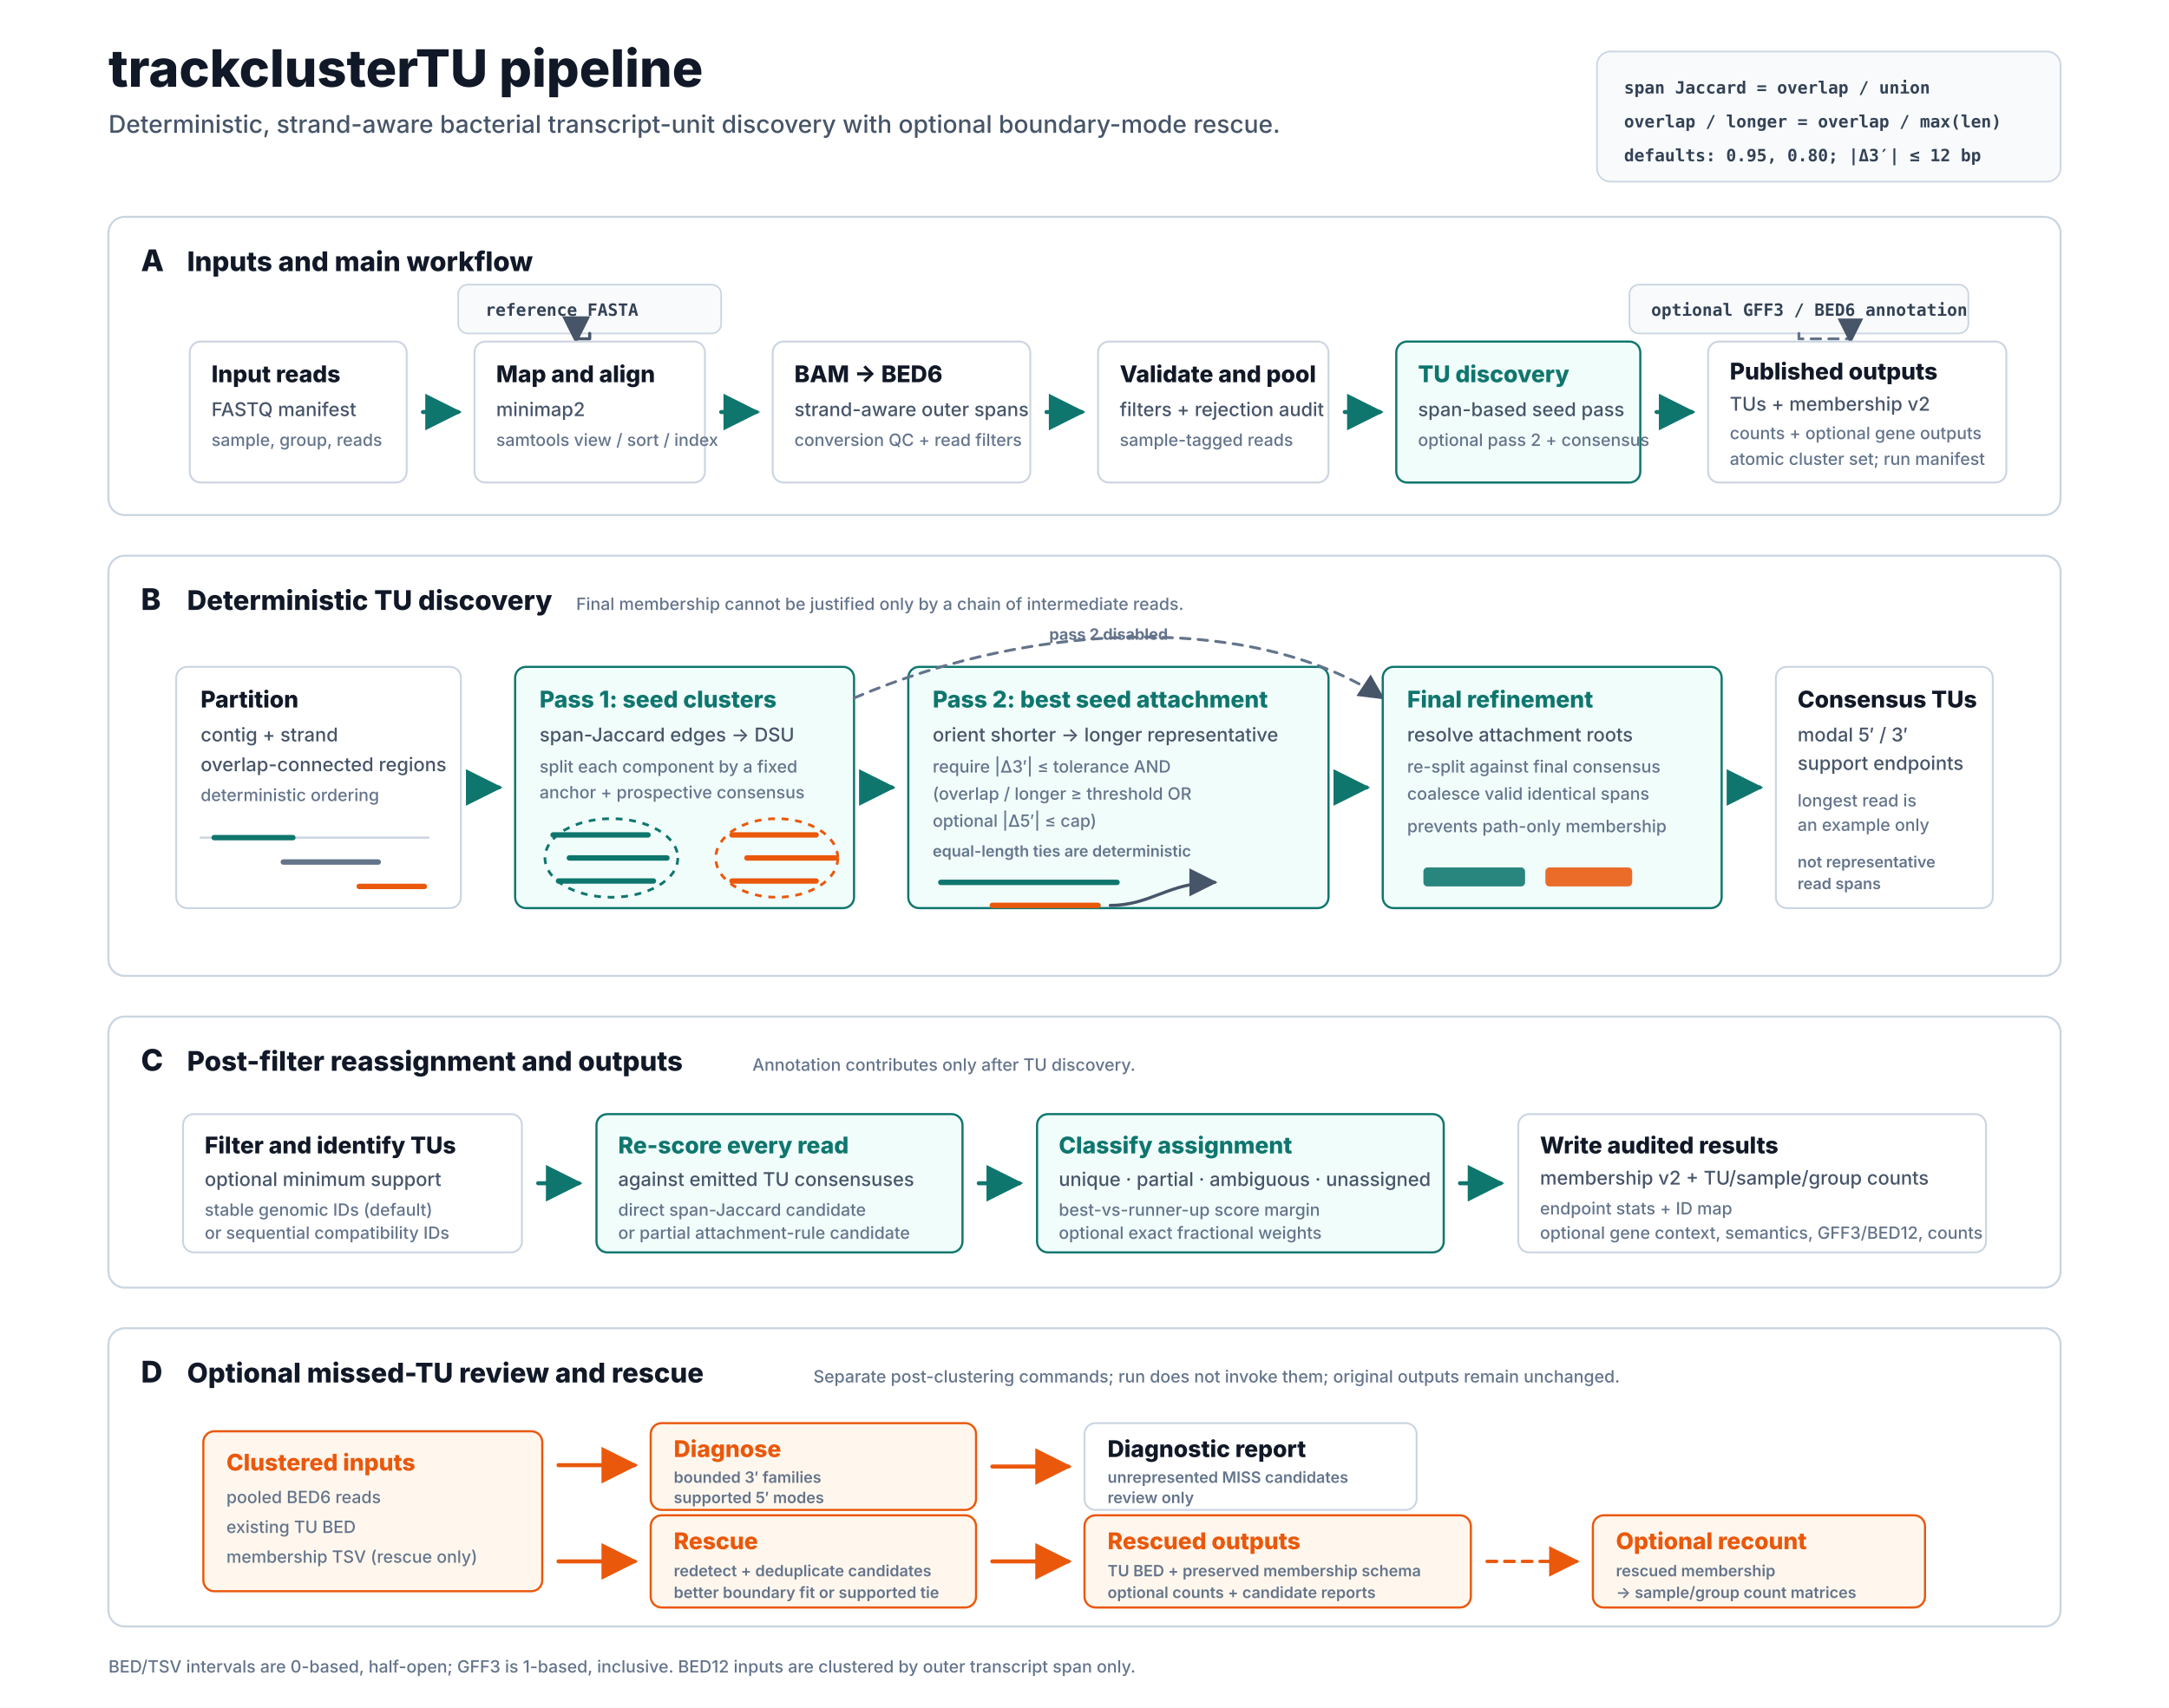
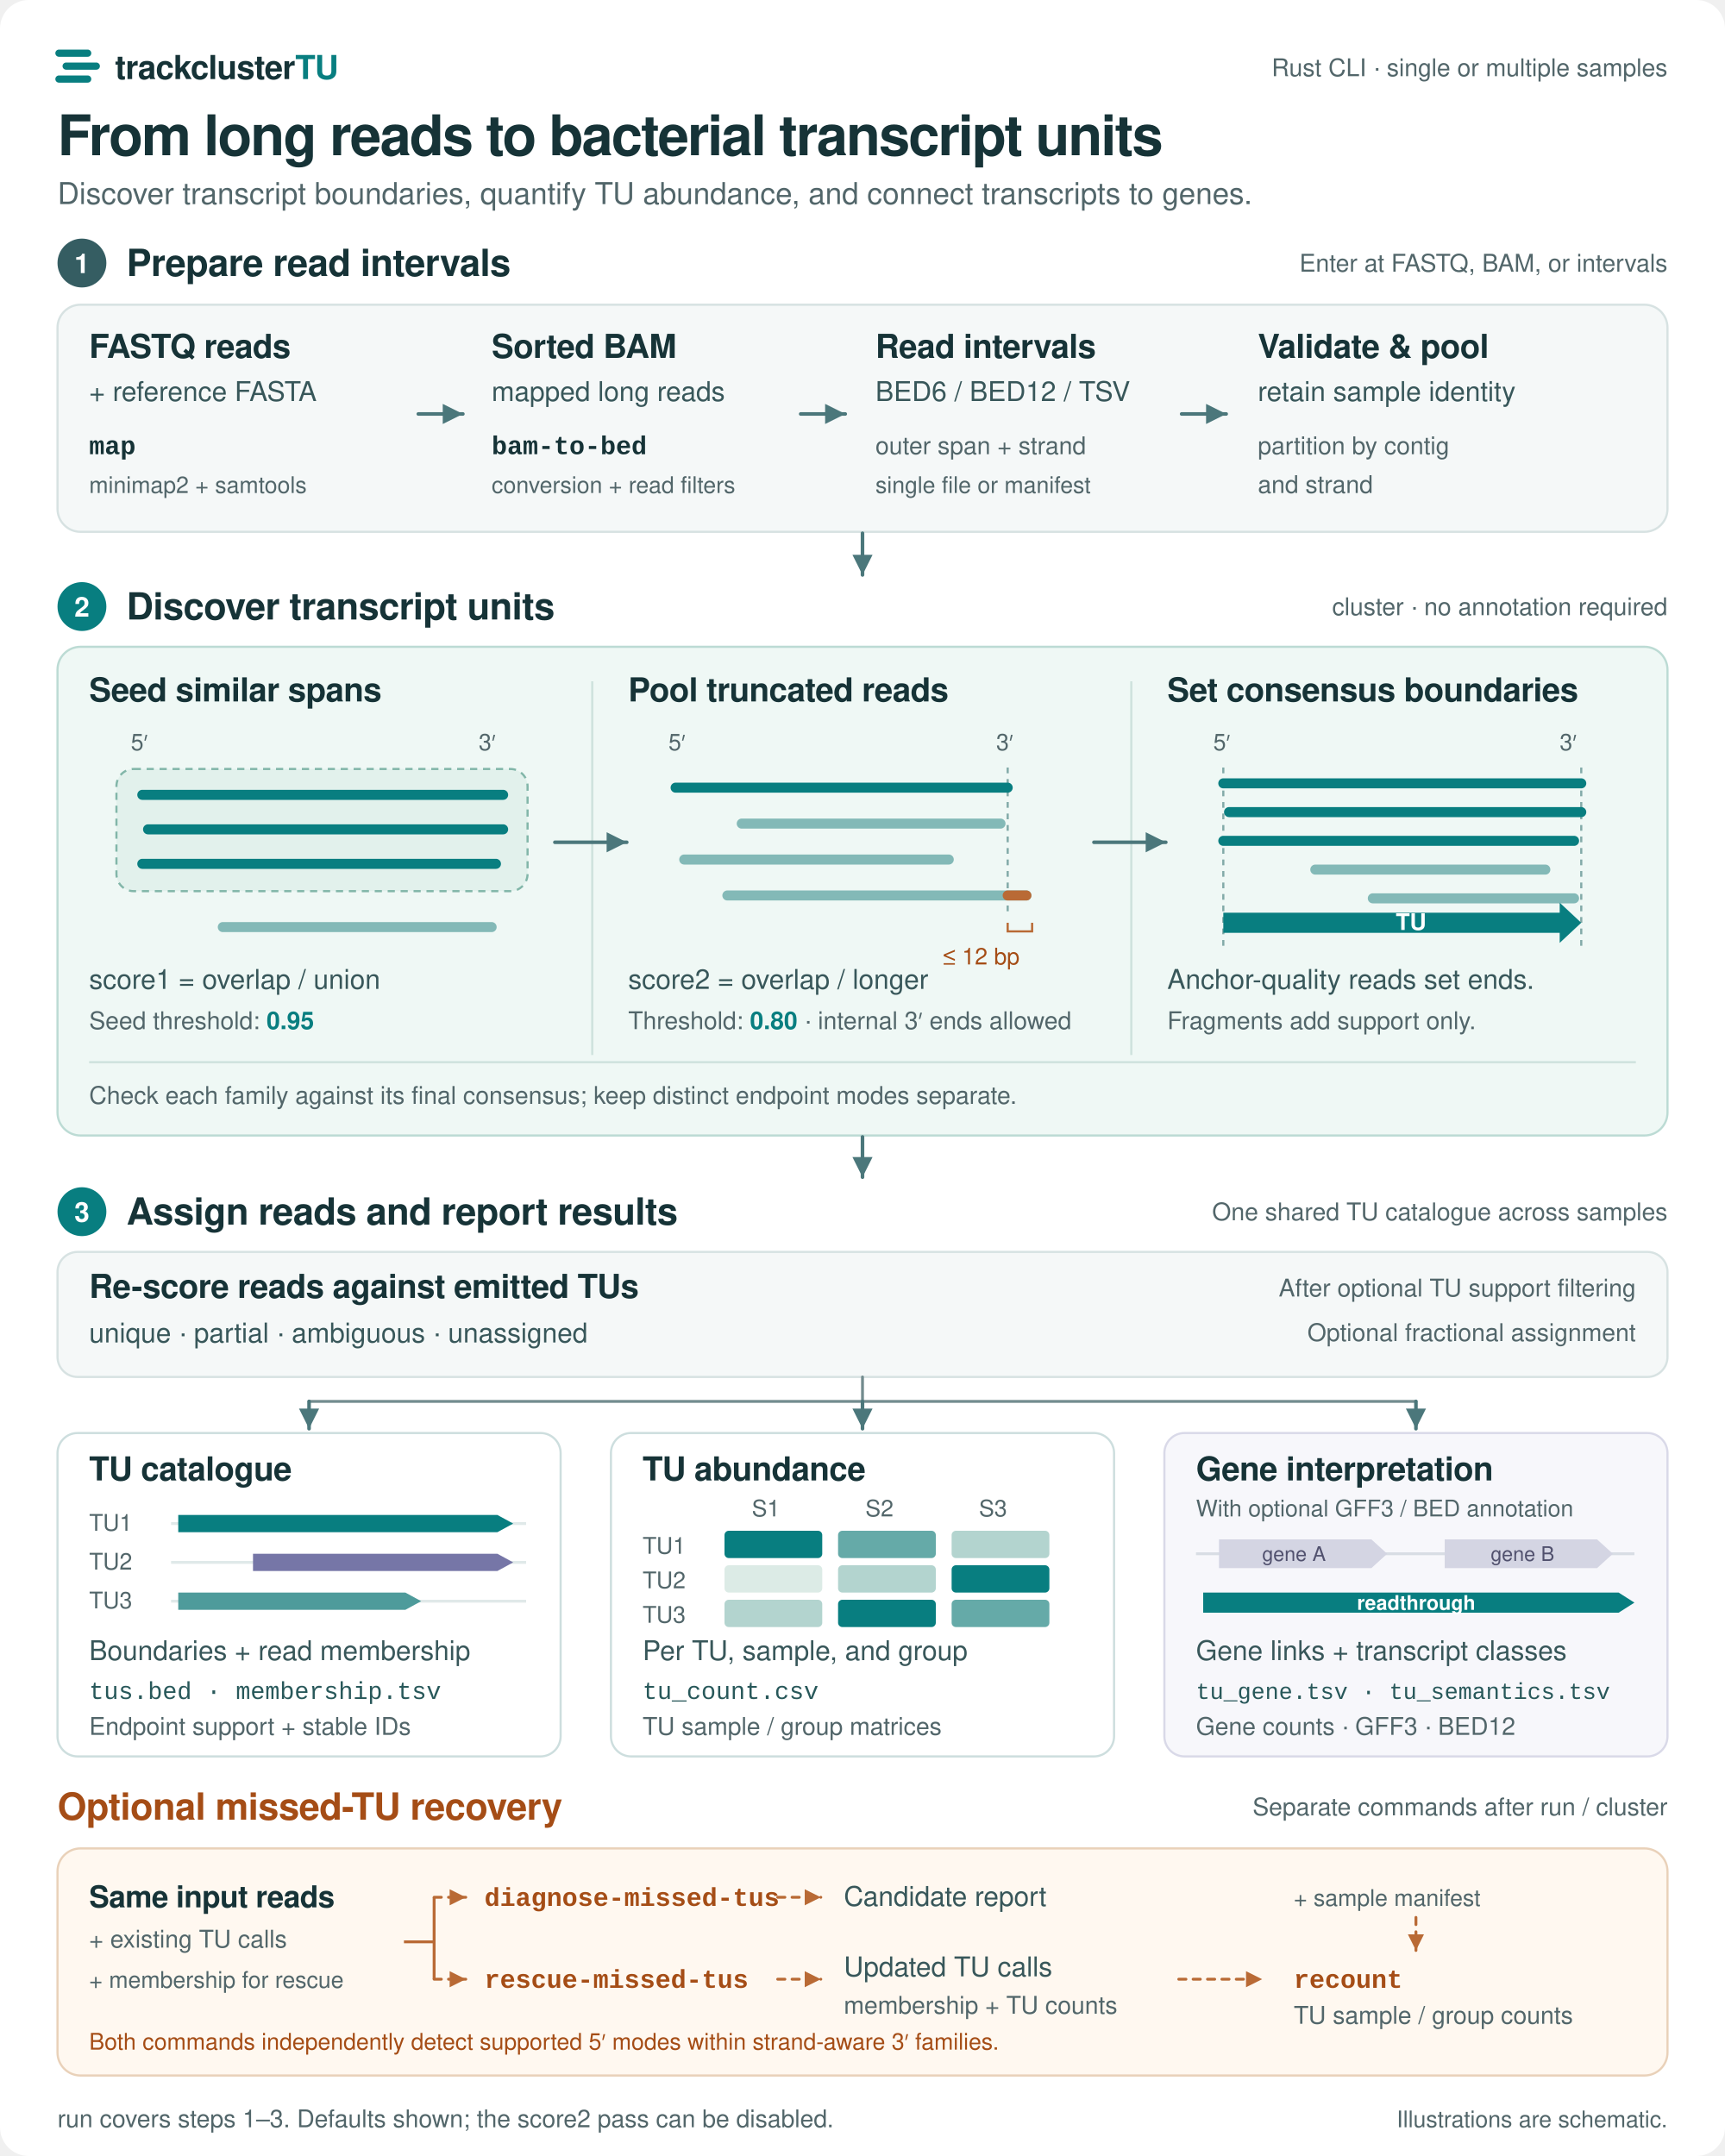
- <svg xmlns="http://www.w3.org/2000/svg" viewBox="0 0 1600 1260" role="img" aria-labelledby="title desc">
+ <svg xmlns="http://www.w3.org/2000/svg" width="1200" height="1500" viewBox="0 0 1200 1500" role="img" aria-labelledby="title desc">
  <defs>
-     <marker id="arrowTeal" viewBox="0 0 10 10" refX="9" refY="5" markerWidth="9" markerHeight="9" orient="auto-start-reverse">
-       <path d="M0 0L10 5L0 10Z" fill="#0f766e" />
+     <style>
+       text { font-family: -apple-system, BlinkMacSystemFont, "Segoe UI", Helvetica, Arial, sans-serif; fill: #163337; }
+       .brand { font-size: 23px; font-weight: 750; letter-spacing: -.4px; }
+       .title { font-size: 39px; font-weight: 750; letter-spacing: -1.1px; }
+       .subtitle { font-size: 21px; fill: #52666a; }
+       .section { font-size: 26px; font-weight: 700; letter-spacing: -.3px; }
+       .heading { font-size: 23px; font-weight: 700; letter-spacing: -.3px; }
+       .body { font-size: 19px; fill: #38575a; }
+       .small { font-size: 17px; fill: #52666a; }
+       .mini { font-size: 16px; fill: #52666a; }
+       .mono { font-family: "SFMono-Regular", Consolas, "Liberation Mono", monospace; font-size: 17px; fill: #28585a; }
+       .command { font-family: "SFMono-Regular", Consolas, "Liberation Mono", monospace; font-size: 18px; font-weight: 600; }
+       .number { font-size: 19px; font-weight: 750; fill: #ffffff; text-anchor: middle; }
+       .teal { fill: #087e80; }
+       .orange { fill: #a54d16; }
+       .panel { fill: #f5f8f8; stroke: #d7e2e2; stroke-width: 1.5; }
+       .output { fill: #ffffff; stroke: #cddede; stroke-width: 1.5; }
+       .flow { fill: none; stroke: #4b777b; stroke-width: 2.5; stroke-linecap: round; stroke-linejoin: round; marker-end: url(#arrow); }
+       .branch { fill: none; stroke: #738c8f; stroke-width: 2; stroke-linecap: round; stroke-linejoin: round; }
+       .optional { fill: none; stroke: #b96a35; stroke-width: 2; stroke-dasharray: 5 5; stroke-linecap: round; stroke-linejoin: round; marker-end: url(#arrow-orange); }
+       .read { fill: none; stroke: #087e80; stroke-width: 7; stroke-linecap: round; }
+       .fragment { fill: none; stroke: #83b9b7; stroke-width: 7; stroke-linecap: round; }
+       .boundary { fill: none; stroke: #82aaa8; stroke-width: 1.5; stroke-dasharray: 4 4; }
+     </style>
+     <marker id="arrow" viewBox="0 0 10 10" refX="9" refY="5" markerWidth="7" markerHeight="7" orient="auto">
+       <path d="M1 1L9 5L1 9Z" fill="#4b777b" />
    </marker>
-     <marker id="arrowOrange" viewBox="0 0 10 10" refX="9" refY="5" markerWidth="9" markerHeight="9" orient="auto-start-reverse">
-       <path d="M0 0L10 5L0 10Z" fill="#ea580c" />
+     <marker id="arrow-orange" viewBox="0 0 10 10" refX="9" refY="5" markerWidth="7" markerHeight="7" orient="auto">
+       <path d="M1 1L9 5L1 9Z" fill="#b96a35" />
    </marker>
-     <marker id="arrowGray" viewBox="0 0 10 10" refX="9" refY="5" markerWidth="9" markerHeight="9" orient="auto-start-reverse">
-       <path d="M0 0L10 5L0 10Z" fill="#475569" />
-     </marker>
-     <style>
-       .title { font: 800 38px Inter, Avenir, Helvetica, Arial, sans-serif; fill: #111827; }
-       .subtitle { font: 500 18px Inter, Avenir, Helvetica, Arial, sans-serif; fill: #475569; }
-       .panel-label { font: 800 22px Inter, Avenir, Helvetica, Arial, sans-serif; fill: #111827; }
-       .panel-title { font: 800 20px Inter, Avenir, Helvetica, Arial, sans-serif; fill: #111827; }
-       .box-title { font: 800 17px Inter, Avenir, Helvetica, Arial, sans-serif; fill: #111827; }
-       .box-title-teal { font: 800 17px Inter, Avenir, Helvetica, Arial, sans-serif; fill: #0f766e; }
-       .box-title-orange { font: 800 17px Inter, Avenir, Helvetica, Arial, sans-serif; fill: #ea580c; }
-       .body { font: 500 14px Inter, Avenir, Helvetica, Arial, sans-serif; fill: #475569; }
-       .small { font: 500 12.5px Inter, Avenir, Helvetica, Arial, sans-serif; fill: #64748b; }
-       .tiny { font: 600 11.5px Inter, Avenir, Helvetica, Arial, sans-serif; fill: #64748b; }
-       .mono { font: 650 12.5px ui-monospace, SFMono-Regular, Menlo, Consolas, monospace; fill: #334155; }
-       .arrow-label { font: 700 11.5px Inter, Avenir, Helvetica, Arial, sans-serif; fill: #64748b; }
-       .panel { fill: #ffffff; stroke: #cbd5e1; stroke-width: 1.5; }
-       .box { fill: #ffffff; stroke: #cbd5e1; stroke-width: 1.4; }
-       .box-teal { fill: #f0fdfa; stroke: #0f766e; stroke-width: 1.6; }
-       .box-orange { fill: #fff7ed; stroke: #ea580c; stroke-width: 1.6; }
-       .note { fill: #f8fafc; stroke: #cbd5e1; stroke-width: 1.2; }
-       .note-teal { fill: #f0fdfa; stroke: #99f6e4; stroke-width: 1.2; }
-       .badge { fill: #ffffff; stroke: #99f6e4; stroke-width: 1.2; }
-       .arrow { fill: none; stroke: #0f766e; stroke-width: 3; stroke-linecap: round; stroke-linejoin: round; marker-end: url(#arrowTeal); }
-       .arrow-gray { fill: none; stroke: #475569; stroke-width: 2.3; stroke-linecap: round; stroke-linejoin: round; marker-end: url(#arrowGray); }
-       .arrow-gray-dashed { fill: none; stroke: #64748b; stroke-width: 2.1; stroke-dasharray: 7 6; stroke-linecap: round; stroke-linejoin: round; marker-end: url(#arrowGray); }
-       .arrow-orange { fill: none; stroke: #ea580c; stroke-width: 3; stroke-linecap: round; stroke-linejoin: round; marker-end: url(#arrowOrange); }
-       .arrow-orange-dashed { fill: none; stroke: #ea580c; stroke-width: 2.5; stroke-dasharray: 7 6; stroke-linecap: round; stroke-linejoin: round; marker-end: url(#arrowOrange); }
-       .read-teal { fill: none; stroke: #0f766e; stroke-width: 4; stroke-linecap: round; }
-       .read-orange { fill: none; stroke: #ea580c; stroke-width: 4; stroke-linecap: round; }
-       .read-gray { fill: none; stroke: #64748b; stroke-width: 4; stroke-linecap: round; }
-       .thin-track { fill: none; stroke: #cbd5e1; stroke-width: 1.6; stroke-linecap: round; }
-       .cluster-teal { fill: none; stroke: #0f766e; stroke-width: 2; stroke-dasharray: 5 5; }
-       .cluster-orange { fill: none; stroke: #ea580c; stroke-width: 2; stroke-dasharray: 5 5; }
-       .tu-teal { fill: #0f766e; opacity: 0.88; }
-       .tu-orange { fill: #ea580c; opacity: 0.88; }
-     </style>
  </defs>
-   <rect x="0" y="0" width="1600" height="1260" fill="#ffffff" />
-   <g transform="translate(80 64)">
-     <text class="title" x="0" y="0">trackclusterTU pipeline</text>
-     <text class="subtitle" x="0" y="34">Deterministic, strand-aware bacterial transcript-unit discovery with optional boundary-mode rescue.</text>
-   </g>
-   <g transform="translate(1178 38)">
-     <rect class="note" x="0" y="0" width="342" height="96" rx="10" />
-     <text class="mono" x="20" y="31">span Jaccard = overlap / union</text>
-     <text class="mono" x="20" y="56">overlap / longer = overlap / max(len)</text>
-     <text class="mono" x="20" y="81">defaults: 0.95, 0.80; |Δ3′| ≤ 12 bp</text>
-   </g>
-   <g id="panel-a" transform="translate(80 160)">
-     <rect class="panel" x="0" y="0" width="1440" height="220" rx="12" />
-     <text class="panel-label" x="24" y="40">A</text>
-     <text class="panel-title" x="58" y="40">Inputs and main workflow</text>
-     <g transform="translate(258 50)">
-       <rect class="note" x="0" y="0" width="194" height="36" rx="7" />
-       <text class="mono" x="20" y="23">reference FASTA</text>
-     </g>
-     <path class="arrow-gray" d="M355 86V90H345V92" />
-     <g transform="translate(1122 50)">
-       <rect class="note" x="0" y="0" width="250" height="36" rx="7" />
-       <text class="mono" x="16" y="23">optional GFF3 / BED6 annotation</text>
-     </g>
-     <path class="arrow-gray-dashed" d="M1247 86V90H1285V92" />
-     <g transform="translate(60 92)">
-       <rect class="box" x="0" y="0" width="160" height="104" rx="8" />
-       <text class="box-title" x="16" y="30">Input reads</text>
-       <text class="body" x="16" y="55">FASTQ manifest</text>
-       <text class="small" x="16" y="77">sample, group, reads</text>
-     </g>
-     <path class="arrow" d="M232 144H258" />
-     <g transform="translate(270 92)">
-       <rect class="box" x="0" y="0" width="170" height="104" rx="8" />
-       <text class="box-title" x="16" y="30">Map and align</text>
-       <text class="body" x="16" y="55">minimap2</text>
-       <text class="small" x="16" y="77">samtools view / sort / index</text>
-     </g>
-     <path class="arrow" d="M452 144H478" />
-     <g transform="translate(490 92)">
-       <rect class="box" x="0" y="0" width="190" height="104" rx="8" />
-       <text class="box-title" x="16" y="30">BAM → BED6</text>
-       <text class="body" x="16" y="55">strand-aware outer spans</text>
-       <text class="small" x="16" y="77">conversion QC + read filters</text>
-     </g>
-     <path class="arrow" d="M692 144H718" />
-     <g transform="translate(730 92)">
-       <rect class="box" x="0" y="0" width="170" height="104" rx="8" />
-       <text class="box-title" x="16" y="30">Validate and pool</text>
-       <text class="body" x="16" y="55">filters + rejection audit</text>
-       <text class="small" x="16" y="77">sample-tagged reads</text>
-     </g>
-     <path class="arrow" d="M912 144H938" />
-     <g transform="translate(950 92)">
-       <rect class="box-teal" x="0" y="0" width="180" height="104" rx="8" />
-       <text class="box-title-teal" x="16" y="30">TU discovery</text>
-       <text class="body" x="16" y="55">span-based seed pass</text>
-       <text class="small" x="16" y="77">optional pass 2 + consensus</text>
-     </g>
-     <path class="arrow" d="M1142 144H1168" />
-     <g transform="translate(1180 92)">
-       <rect class="box" x="0" y="0" width="220" height="104" rx="8" />
-       <text class="box-title" x="16" y="28">Published outputs</text>
-       <text class="body" x="16" y="51">TUs + membership v2</text>
-       <text class="small" x="16" y="72">counts + optional gene outputs</text>
-       <text class="small" x="16" y="91">atomic cluster set; run manifest</text>
-     </g>
-   </g>
-   <g id="panel-b" transform="translate(80 410)">
-     <rect class="panel" x="0" y="0" width="1440" height="310" rx="12" />
-     <text class="panel-label" x="24" y="40">B</text>
-     <text class="panel-title" x="58" y="40">Deterministic TU discovery</text>
-     <text class="small" x="345" y="40">Final membership cannot be justified only by a chain of intermediate reads.</text>
-     <g transform="translate(50 82)">
-       <rect class="box" x="0" y="0" width="210" height="178" rx="8" />
-       <text class="box-title" x="18" y="30">Partition</text>
-       <text class="body" x="18" y="55">contig + strand</text>
-       <text class="body" x="18" y="77">overlap-connected regions</text>
-       <text class="small" x="18" y="99">deterministic ordering</text>
-       <g transform="translate(18 126)">
-         <path class="thin-track" d="M0 0h168" />
-         <path class="read-teal" d="M10 0h58" />
-         <path class="read-gray" d="M61 18h70" />
-         <path class="read-orange" d="M117 36h48" />
-       </g>
-     </g>
-     <path class="arrow" d="M272 171H288" />
-     <g transform="translate(300 82)">
-       <rect class="box-teal" x="0" y="0" width="250" height="178" rx="8" />
-       <text class="box-title-teal" x="18" y="30">Pass 1: seed clusters</text>
-       <text class="body" x="18" y="55">span-Jaccard edges → DSU</text>
-       <text class="small" x="18" y="78">split each component by a fixed</text>
-       <text class="small" x="18" y="97">anchor + prospective consensus</text>
-       <g transform="translate(28 124)">
-         <path class="read-teal" d="M0 0h70M12 17h72M4 34h70" />
-         <path class="read-orange" d="M132 0h62M143 17h65M132 34h62" />
-         <ellipse class="cluster-teal" cx="43" cy="17" rx="49" ry="29" />
-         <ellipse class="cluster-orange" cx="165" cy="17" rx="45" ry="29" />
-       </g>
-     </g>
-     <path class="arrow" d="M562 171H578" />
-     <g transform="translate(590 82)">
-       <rect class="box-teal" x="0" y="0" width="310" height="178" rx="8" />
-       <text class="box-title-teal" x="18" y="30">Pass 2: best seed attachment</text>
-       <text class="body" x="18" y="55">orient shorter → longer representative</text>
-       <text class="small" x="18" y="78">require |Δ3′| ≤ tolerance AND</text>
-       <text class="small" x="18" y="98">(overlap / longer ≥ threshold OR</text>
-       <text class="small" x="18" y="118">optional |Δ5′| ≤ cap)</text>
-       <text class="tiny" x="18" y="140">equal-length ties are deterministic</text>
-       <g transform="translate(24 159)">
-         <path class="read-teal" d="M0 0h130" />
-         <path class="read-orange" d="M38 17h78" />
-         <path class="arrow-gray" d="M125 17C155 17 168 0 202 0" />
-       </g>
-     </g>
-     <path class="arrow" d="M912 171H928" />
-     <path class="arrow-gray-dashed" d="M550 105C690 45 850 45 940 105" />
-     <text class="arrow-label" x="694" y="62">pass 2 disabled</text>
-     <g transform="translate(940 82)">
-       <rect class="box-teal" x="0" y="0" width="250" height="178" rx="8" />
-       <text class="box-title-teal" x="18" y="30">Final refinement</text>
-       <text class="body" x="18" y="55">resolve attachment roots</text>
-       <text class="small" x="18" y="78">re-split against final consensus</text>
-       <text class="small" x="18" y="98">coalesce valid identical spans</text>
-       <text class="small" x="18" y="122">prevents path-only membership</text>
-       <g transform="translate(30 148)">
-         <rect class="tu-teal" x="0" y="0" width="75" height="14" rx="3" />
-         <rect class="tu-orange" x="90" y="0" width="64" height="14" rx="3" />
-       </g>
-     </g>
-     <path class="arrow" d="M1202 171H1218" />
-     <g transform="translate(1230 82)">
-       <rect class="box" x="0" y="0" width="160" height="178" rx="8" />
-       <text class="box-title" x="16" y="30">Consensus TUs</text>
-       <text class="body" x="16" y="55">modal 5′ / 3′</text>
-       <text class="body" x="16" y="76">support endpoints</text>
-       <text class="small" x="16" y="103">longest read is</text>
-       <text class="small" x="16" y="121">an example only</text>
-       <text class="tiny" x="16" y="148">not representative</text>
-       <text class="tiny" x="16" y="164">read spans</text>
-     </g>
-   </g>
-   <g id="panel-c" transform="translate(80 750)">
-     <rect class="panel" x="0" y="0" width="1440" height="200" rx="12" />
-     <text class="panel-label" x="24" y="40">C</text>
-     <text class="panel-title" x="58" y="40">Post-filter reassignment and outputs</text>
-     <text class="small" x="475" y="40">Annotation contributes only after TU discovery.</text>
-     <g transform="translate(55 72)">
-       <rect class="box" x="0" y="0" width="250" height="102" rx="8" />
-       <text class="box-title" x="16" y="29">Filter and identify TUs</text>
-       <text class="body" x="16" y="53">optional minimum support</text>
-       <text class="small" x="16" y="75">stable genomic IDs (default)</text>
-       <text class="small" x="16" y="92">or sequential compatibility IDs</text>
-     </g>
-     <path class="arrow" d="M317 123H347" />
-     <g transform="translate(360 72)">
-       <rect class="box-teal" x="0" y="0" width="270" height="102" rx="8" />
-       <text class="box-title-teal" x="16" y="29">Re-score every read</text>
-       <text class="body" x="16" y="53">against emitted TU consensuses</text>
-       <text class="small" x="16" y="75">direct span-Jaccard candidate</text>
-       <text class="small" x="16" y="92">or partial attachment-rule candidate</text>
-     </g>
-     <path class="arrow" d="M642 123H672" />
-     <g transform="translate(685 72)">
-       <rect class="box-teal" x="0" y="0" width="300" height="102" rx="8" />
-       <text class="box-title-teal" x="16" y="29">Classify assignment</text>
-       <text class="body" x="16" y="53">unique · partial · ambiguous · unassigned</text>
-       <text class="small" x="16" y="75">best-vs-runner-up score margin</text>
-       <text class="small" x="16" y="92">optional exact fractional weights</text>
-     </g>
-     <path class="arrow" d="M997 123H1027" />
-     <g transform="translate(1040 72)">
-       <rect class="box" x="0" y="0" width="345" height="102" rx="8" />
-       <text class="box-title" x="16" y="29">Write audited results</text>
-       <text class="body" x="16" y="52">membership v2 + TU/sample/group counts</text>
-       <text class="small" x="16" y="74">endpoint stats + ID map</text>
-       <text class="small" x="16" y="92">optional gene context, semantics, GFF3/BED12, counts</text>
-     </g>
-   </g>
-   <g id="panel-d" transform="translate(80 980)">
-     <rect class="panel" x="0" y="0" width="1440" height="220" rx="12" />
-     <text class="panel-label" x="24" y="40">D</text>
-     <text class="panel-title" x="58" y="40">Optional missed-TU review and rescue</text>
-     <text class="small" x="520" y="40">Separate post-clustering commands; run does not invoke them; original outputs remain unchanged.</text>
-     <g transform="translate(70 76)">
-       <rect class="box-orange" x="0" y="0" width="250" height="118" rx="8" />
-       <text class="box-title-orange" x="17" y="29">Clustered inputs</text>
-       <text class="small" x="17" y="53">pooled BED6 reads</text>
-       <text class="small" x="17" y="75">existing TU BED</text>
-       <text class="small" x="17" y="97">membership TSV (rescue only)</text>
-     </g>
-     <path class="arrow-orange" d="M332 101H388" />
-     <g transform="translate(400 70)">
-       <rect class="box-orange" x="0" y="0" width="240" height="64" rx="8" />
-       <text class="box-title-orange" x="17" y="25">Diagnose</text>
-       <text class="tiny" x="17" y="44">bounded 3′ families</text>
-       <text class="tiny" x="17" y="59">supported 5′ modes</text>
-     </g>
-     <path class="arrow-orange" d="M652 102H708" />
-     <g transform="translate(720 70)">
-       <rect class="box" x="0" y="0" width="245" height="64" rx="8" />
-       <text class="box-title" x="17" y="25">Diagnostic report</text>
-       <text class="tiny" x="17" y="44">unrepresented MISS candidates</text>
-       <text class="tiny" x="17" y="59">review only</text>
-     </g>
-     <path class="arrow-orange" d="M332 172H388" />
-     <g transform="translate(400 138)">
-       <rect class="box-orange" x="0" y="0" width="240" height="68" rx="8" />
-       <text class="box-title-orange" x="17" y="25">Rescue</text>
-       <text class="tiny" x="17" y="45">redetect + deduplicate candidates</text>
-       <text class="tiny" x="17" y="61">better boundary fit or supported tie</text>
-     </g>
-     <path class="arrow-orange" d="M652 172H708" />
-     <g transform="translate(720 138)">
-       <rect class="box-orange" x="0" y="0" width="285" height="68" rx="8" />
-       <text class="box-title-orange" x="17" y="25">Rescued outputs</text>
-       <text class="tiny" x="17" y="45">TU BED + preserved membership schema</text>
-       <text class="tiny" x="17" y="61">optional counts + candidate reports</text>
-     </g>
-     <path class="arrow-orange-dashed" d="M1017 172H1083" />
-     <g transform="translate(1095 138)">
-       <rect class="box-orange" x="0" y="0" width="245" height="68" rx="8" />
-       <text class="box-title-orange" x="17" y="25">Optional recount</text>
-       <text class="tiny" x="17" y="45">rescued membership</text>
-       <text class="tiny" x="17" y="61">→ sample/group count matrices</text>
-     </g>
-   </g>
-   <g transform="translate(80 1234)">
-     <text class="small" x="0" y="0">BED/TSV intervals are 0-based, half-open; GFF3 is 1-based, inclusive. BED12 inputs are clustered by outer transcript span only.</text>
-   </g>
+   <rect width="1200" height="1500" rx="20" fill="#ffffff" />
+   <path d="M41 37H61M46 46H67M41 55H61" fill="none" stroke="#087e80" stroke-width="5" stroke-linecap="round" />
+   <text class="brand" x="80" y="55">trackcluster<tspan class="teal">TU</tspan>
+   </text>
+   <text class="small" x="1160" y="53" text-anchor="end">Rust CLI · single or multiple samples</text>
+   <text class="title" x="40" y="108">From long reads to bacterial transcript units</text>
+   <text class="subtitle" x="40" y="142">Discover transcript boundaries, quantify TU abundance, and connect transcripts to genes.</text>
+   <g id="prepare">
+     <circle cx="57" cy="183" r="17" fill="#355d62" />
+     <text class="number" x="57" y="190">1</text>
+     <text class="section" x="88" y="192">Prepare read intervals</text>
+     <text class="small" x="1160" y="189" text-anchor="end">Enter at FASTQ, BAM, or intervals</text>
+     <rect class="panel" x="40" y="212" width="1120" height="158" rx="16" />
+     <text class="heading" x="62" y="249">FASTQ reads</text>
+     <text class="body" x="62" y="279">+ reference FASTA</text>
+     <text class="command" x="62" y="316">map</text>
+     <text class="mini" x="62" y="343">minimap2 + samtools</text>
+     <path class="flow" d="M291 288H322" />
+     <text class="heading" x="342" y="249">Sorted BAM</text>
+     <text class="body" x="342" y="279">mapped long reads</text>
+     <text class="command" x="342" y="316">bam-to-bed</text>
+     <text class="mini" x="342" y="343">conversion + read filters</text>
+     <path class="flow" d="M557 288H588" />
+     <text class="heading" x="609" y="249">Read intervals</text>
+     <text class="body" x="609" y="279">BED6 / BED12 / TSV</text>
+     <text class="small" x="609" y="316">outer span + strand</text>
+     <text class="mini" x="609" y="343">single file or manifest</text>
+     <path class="flow" d="M822 288H853" />
+     <text class="heading" x="875" y="249">Validate &amp; pool</text>
+     <text class="body" x="875" y="279">retain sample identity</text>
+     <text class="small" x="875" y="316">partition by contig</text>
+     <text class="small" x="875" y="343">and strand</text>
+     <path class="flow" d="M600 371V400" />
+   </g>
+   <g id="discover">
+     <circle cx="57" cy="422" r="17" fill="#087e80" />
+     <text class="number" x="57" y="429">2</text>
+     <text class="section" x="88" y="431">Discover transcript units</text>
+     <text class="small" x="1160" y="428" text-anchor="end">cluster · no annotation required</text>
+     <rect x="40" y="450" width="1120" height="340" rx="16" fill="#eff8f5" stroke="#bcdbd4" stroke-width="1.5" />
+     <path d="M412 474V734M787 474V734" stroke="#cee2dd" stroke-width="1.5" />
+     <text class="heading" x="62" y="488">Seed similar spans</text>
+     <g transform="translate(76 522)">
+       <text class="mini" x="15" y="0">5′</text>
+       <text class="mini" x="257" y="0">3′</text>
+       <rect x="5" y="13" width="286" height="85" rx="12" fill="#e2f1ec" stroke="#82b6a9" stroke-width="1.5" stroke-dasharray="5 4" />
+       <path class="read" d="M23 31H274M27 55H274M23 79H269" />
+       <path class="fragment" d="M79 123H266" />
+     </g>
+     <text class="body" x="62" y="688">score1 = overlap / union</text>
+     <text class="small" x="62" y="716">Seed threshold: <tspan font-weight="700" class="teal">0.95</tspan>
+     </text>
+     <path class="flow" d="M386 586H436" />
+     <text class="heading" x="437" y="488">Pool truncated reads</text>
+     <g transform="translate(451 522)">
+       <text class="mini" x="14" y="0">5′</text>
+       <text class="mini" x="242" y="0">3′</text>
+       <path class="boundary" d="M250 12V115" />
+       <path class="read" d="M19 26H250" />
+       <path class="fragment" d="M65 51H245M25 76H209M55 101H263" />
+       <path d="M250 101H263" fill="none" stroke="#b96a35" stroke-width="7" stroke-linecap="round" />
+       <path d="M250 120V126H267V120" fill="none" stroke="#b96a35" stroke-width="1.5" />
+       <text class="mini orange" x="205" y="149">≤ 12 bp</text>
+     </g>
+     <text class="body" x="437" y="688">score2 = overlap / longer</text>
+     <text class="small" x="437" y="716">Threshold: <tspan font-weight="700" class="teal">0.80</tspan> · internal 3′ ends allowed</text>
+     <path class="flow" d="M761 586H811" />
+     <text class="heading" x="812" y="488">Set consensus boundaries</text>
+     <g transform="translate(826 522)">
+       <text class="mini" x="18" y="0">5′</text>
+       <text class="mini" x="259" y="0">3′</text>
+       <path class="boundary" d="M25 12V139M274 12V139" />
+       <path class="read" d="M25 23H274M29 43H274M25 63H269" />
+       <path class="fragment" d="M89 83H249M129 103H269" />
+       <path d="M25 113H259V106L274 120L259 134V127H25Z" fill="#087e80" />
+       <text x="145" y="125" font-size="16" font-weight="700" style="fill:#ffffff">TU</text>
+     </g>
+     <text class="body" x="812" y="688">Anchor-quality reads set ends.</text>
+     <text class="small" x="812" y="716">Fragments add support only.</text>
+     <path d="M62 739H1138" stroke="#cee2dd" stroke-width="1.5" />
+     <text class="small" x="62" y="768">Check each family against its final consensus; keep distinct endpoint modes separate.</text>
+     <path class="flow" d="M600 791V819" />
+   </g>
+   <g id="report">
+     <circle cx="57" cy="843" r="17" fill="#087e80" />
+     <text class="number" x="57" y="850">3</text>
+     <text class="section" x="88" y="852">Assign reads and report results</text>
+     <text class="small" x="1160" y="849" text-anchor="end">One shared TU catalogue across samples</text>
+     <rect class="panel" x="40" y="871" width="1120" height="87" rx="14" />
+     <text class="heading" x="62" y="903">Re-score reads against emitted TUs</text>
+     <text class="small" x="1138" y="902" text-anchor="end">After optional TU support filtering</text>
+     <text class="body" x="62" y="934">unique · partial · ambiguous · unassigned</text>
+     <text class="small" x="1138" y="933" text-anchor="end">Optional fractional assignment</text>
+     <path class="branch" d="M600 958V975M215 975H985" />
+     <path class="flow" d="M215 975V994" />
+     <path class="flow" d="M600 975V994" />
+     <path class="flow" d="M985 975V994" />
+     <rect class="output" x="40" y="997" width="350" height="225" rx="14" />
+     <text class="heading" x="62" y="1030">TU catalogue</text>
+     <g transform="translate(62 1060)">
+       <path d="M57 0H304M57 27H304M57 54H304" stroke="#e0e9e9" stroke-width="2" />
+       <text class="mini" x="0" y="5">TU1</text>
+       <text class="mini" x="0" y="32">TU2</text>
+       <text class="mini" x="0" y="59">TU3</text>
+       <path d="M62 -6H284L295 0L284 6H62Z" fill="#087e80" />
+       <path d="M114 21H284L295 27L284 33H114Z" fill="#7676a7" />
+       <path d="M62 48H220L231 54L220 60H62Z" fill="#4e9b9b" />
+     </g>
+     <text class="body" x="62" y="1155">Boundaries + read membership</text>
+     <text class="mono" x="62" y="1182">tus.bed · membership.tsv</text>
+     <text class="small" x="62" y="1207">Endpoint support + stable IDs</text>
+     <rect class="output" x="425" y="997" width="350" height="225" rx="14" />
+     <text class="heading" x="447" y="1030">TU abundance</text>
+     <g transform="translate(447 1055)">
+       <text class="mini" x="76" y="0">S1</text>
+       <text class="mini" x="155" y="0">S2</text>
+       <text class="mini" x="234" y="0">S3</text>
+       <text class="mini" x="0" y="26">TU1</text>
+       <text class="mini" x="0" y="50">TU2</text>
+       <text class="mini" x="0" y="74">TU3</text>
+       <rect x="57" y="10" width="68" height="19" rx="3" fill="#087e80" />
+       <rect x="136" y="10" width="68" height="19" rx="3" fill="#65aaa8" />
+       <rect x="215" y="10" width="68" height="19" rx="3" fill="#b3d4cf" />
+       <rect x="57" y="34" width="68" height="19" rx="3" fill="#dcebe6" />
+       <rect x="136" y="34" width="68" height="19" rx="3" fill="#b3d4cf" />
+       <rect x="215" y="34" width="68" height="19" rx="3" fill="#087e80" />
+       <rect x="57" y="58" width="68" height="19" rx="3" fill="#b3d4cf" />
+       <rect x="136" y="58" width="68" height="19" rx="3" fill="#087e80" />
+       <rect x="215" y="58" width="68" height="19" rx="3" fill="#65aaa8" />
+     </g>
+     <text class="body" x="447" y="1155">Per TU, sample, and group</text>
+     <text class="mono" x="447" y="1182">tu_count.csv</text>
+     <text class="small" x="447" y="1207">TU sample / group matrices</text>
+     <rect x="810" y="997" width="350" height="225" rx="14" fill="#f7f7fb" stroke="#d9d9e8" stroke-width="1.5" />
+     <text class="heading" x="832" y="1030">Gene interpretation</text>
+     <text class="mini" x="832" y="1055">With optional GFF3 / BED annotation</text>
+     <g transform="translate(832 1080)">
+       <path d="M0 1H305" stroke="#d8dde4" stroke-width="2" />
+       <path d="M16 -9H122L133 1L122 11H16ZM173 -9H279L290 1L279 11H173Z" fill="#d4d5e3" />
+       <text x="46" y="6" font-size="14" style="fill:#51516e">gene A</text>
+       <text x="205" y="6" font-size="14" style="fill:#51516e">gene B</text>
+       <path d="M5 28H294L305 35L294 42H5Z" fill="#087e80" />
+       <text x="112" y="40" font-size="14" font-weight="600" style="fill:#ffffff">readthrough</text>
+     </g>
+     <text class="body" x="832" y="1155">Gene links + transcript classes</text>
+     <text class="mono" x="832" y="1182" style="font-size:16px">tu_gene.tsv · tu_semantics.tsv</text>
+     <text class="small" x="832" y="1207">Gene counts · GFF3 · BED12</text>
+   </g>
+   <g id="optional-recovery">
+     <text class="section orange" x="40" y="1266">Optional missed-TU recovery</text>
+     <text class="small" x="1160" y="1263" text-anchor="end">Separate commands after run / cluster</text>
+     <rect x="40" y="1286" width="1120" height="158" rx="16" fill="#fff8f0" stroke="#e9d1b9" stroke-width="1.5" />
+     <text class="heading" x="62" y="1327" style="font-size:21px">Same input reads</text>
+     <text class="small" x="62" y="1355">+ existing TU calls</text>
+     <text class="mini" x="62" y="1383">+ membership for rescue</text>
+     <path d="M281 1351H302V1320M302 1351V1377" fill="none" stroke="#b96a35" stroke-width="2" />
+     <path class="optional" d="M302 1320H324" />
+     <path class="optional" d="M302 1377H324" />
+     <text class="command orange" x="337" y="1326">diagnose-missed-tus</text>
+     <path class="optional" d="M541 1320H571" />
+     <text class="body" x="587" y="1326">Candidate report</text>
+     <text class="command orange" x="337" y="1383">rescue-missed-tus</text>
+     <path class="optional" d="M541 1377H571" />
+     <text class="body" x="587" y="1375">Updated TU calls</text>
+     <text class="small" x="587" y="1401">membership + TU counts</text>
+     <path class="optional" d="M820 1377H878" />
+     <text class="mini" x="900" y="1326">+ sample manifest</text>
+     <path class="optional" d="M985 1334V1357" />
+     <text class="command orange" x="900" y="1383">recount</text>
+     <text class="small" x="900" y="1408">TU sample / group counts</text>
+     <text class="mini orange" x="62" y="1426">Both commands independently detect supported 5′ modes within strand-aware 3′ families.</text>
+   </g>
+   <text class="small" x="40" y="1480">run covers steps 1–3. Defaults shown; the score2 pass can be disabled.</text>
+   <text class="mini" x="1160" y="1480" text-anchor="end">Illustrations are schematic.</text>
</svg>
